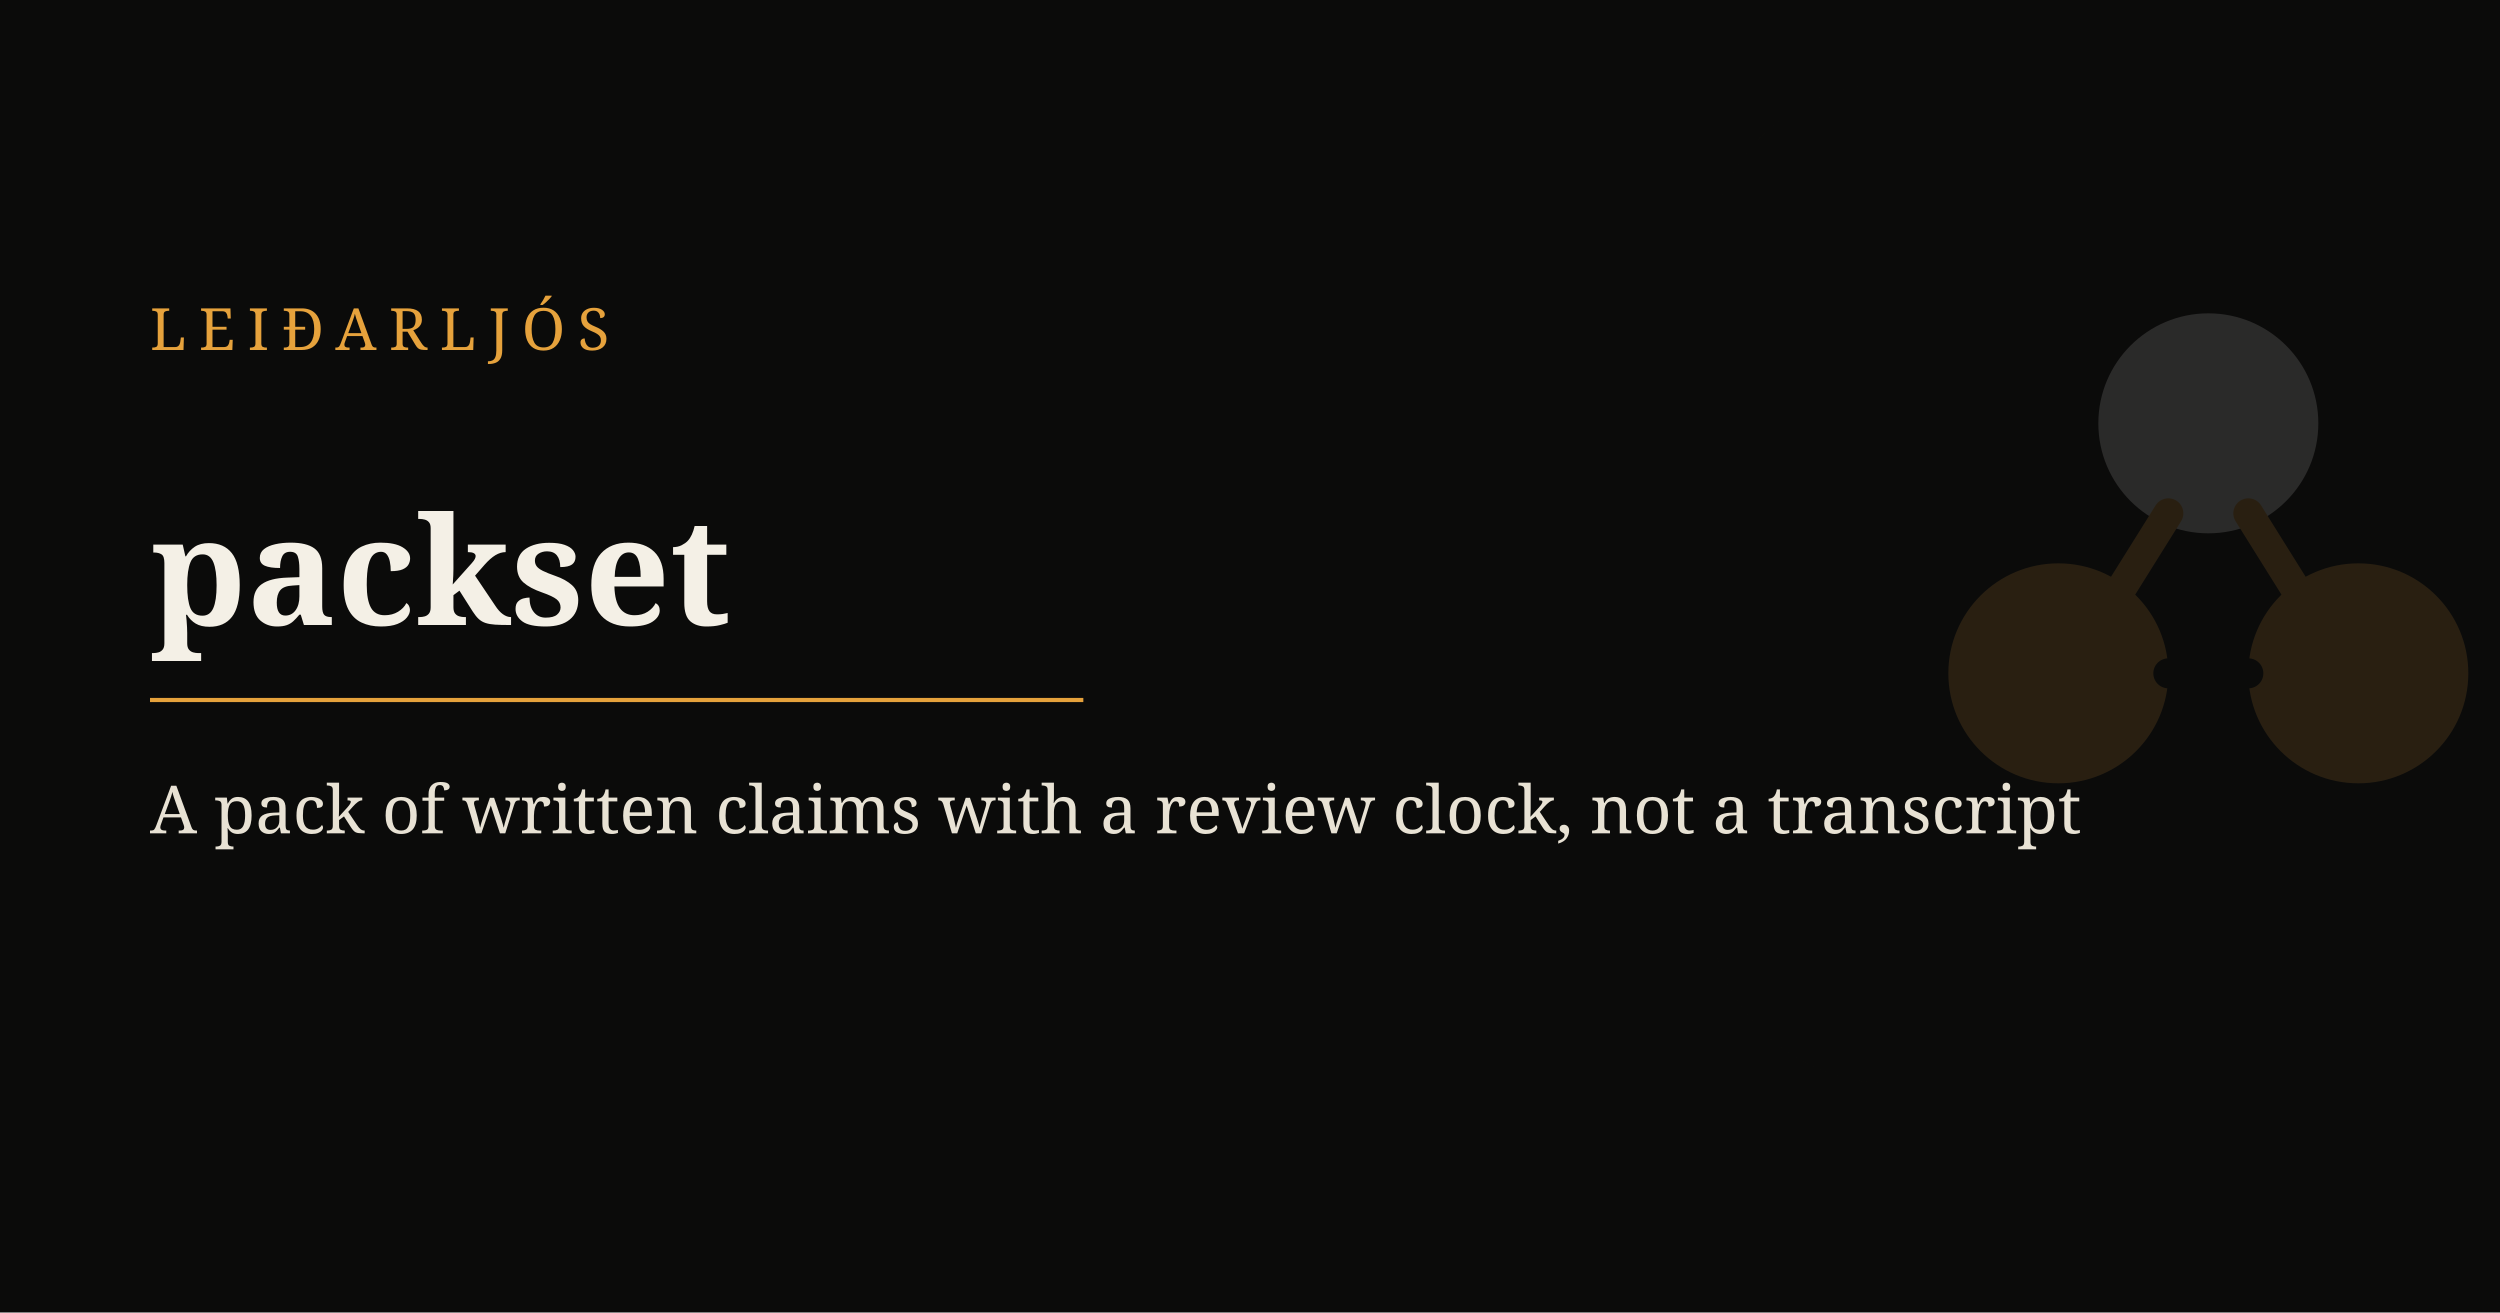
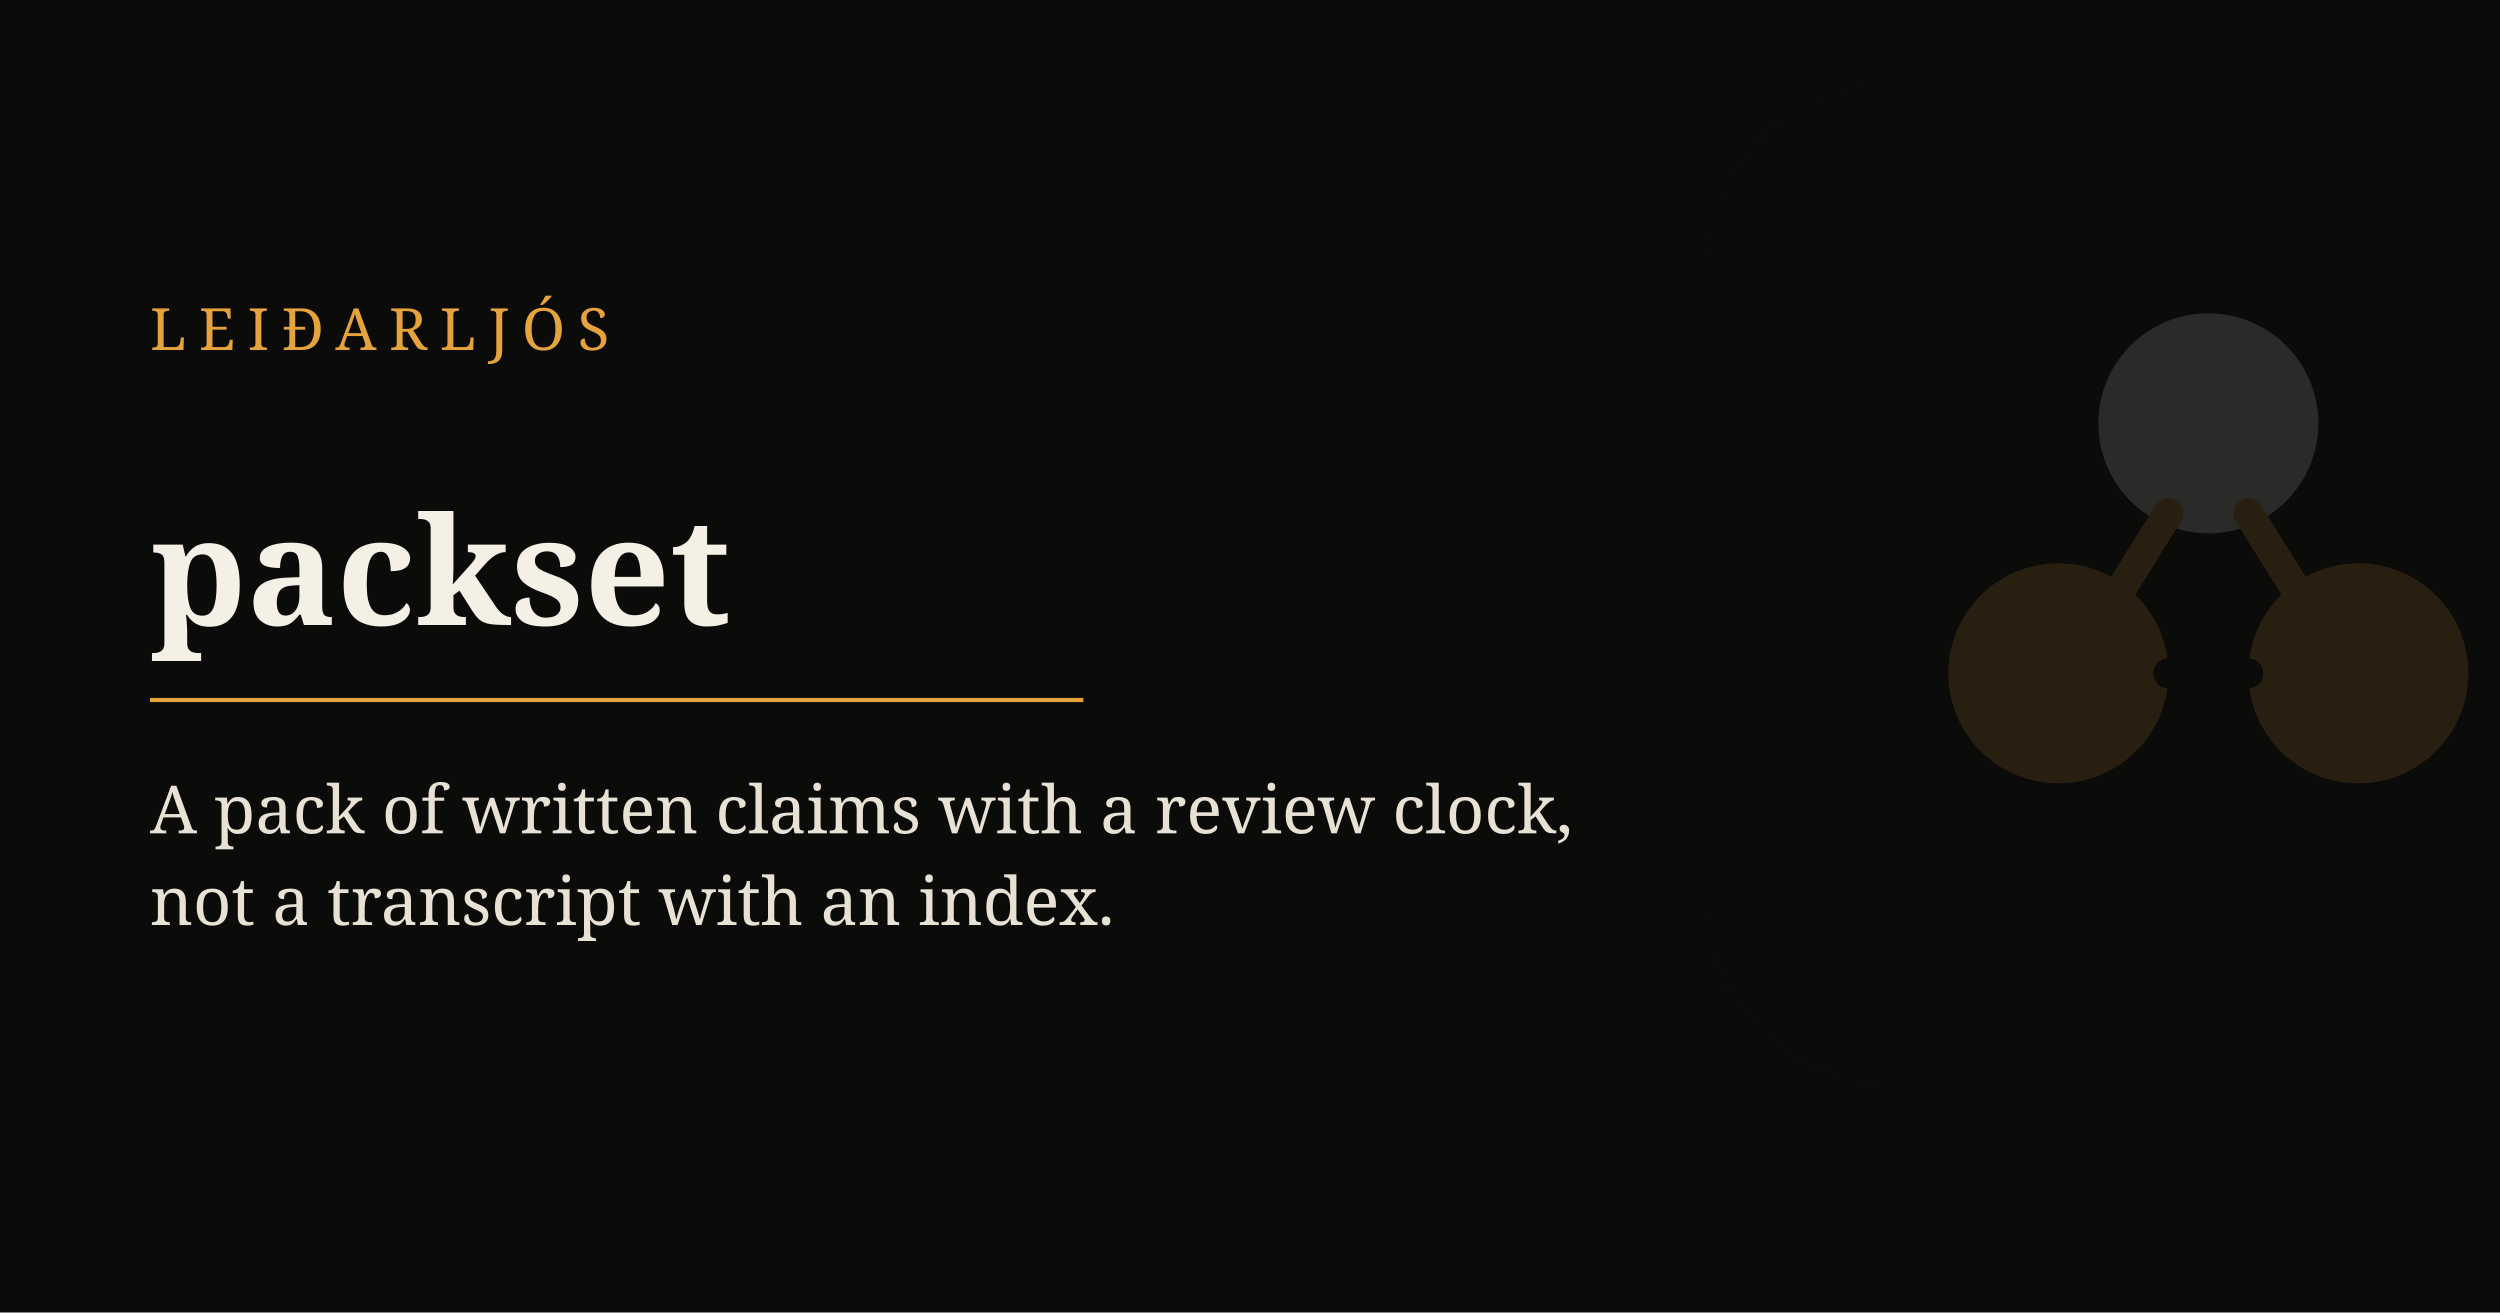
- <svg xmlns="http://www.w3.org/2000/svg" viewBox="0 0 1200 630" role="img" aria-label="packset. A pack of written claims with a review clock, not a transcript.">
+ <svg xmlns="http://www.w3.org/2000/svg" viewBox="0 0 1200 630" role="img" aria-label="packset. A pack of written claims with a review clock, not a transcript with an index.">
  <rect width="1200" height="630" fill="#0B0B0A" />
  <g opacity="0.14" transform="translate(820 40) scale(2.4)">
    <rect width="200" height="200" rx="36" fill="#0B0B0A" />
    <circle cx="70" cy="118" r="22" fill="#E6A23C" />
    <circle cx="130" cy="118" r="22" fill="#E6A23C" />
    <circle cx="100" cy="68" r="22" fill="#F4F0E6" />
    <path d="M82 102 L92 86" stroke="#E6A23C" stroke-width="6" stroke-linecap="round" />
    <path d="M118 102 L108 86" stroke="#E6A23C" stroke-width="6" stroke-linecap="round" />
    <path d="M92 118 H108" stroke="#0B0B0A" stroke-width="6" stroke-linecap="round" />
  </g>
  <text x="72" y="168" font-family="Georgia, 'Iowan Old Style', serif" font-size="28" fill="#E6A23C" letter-spacing="6">LEIÐARLJÓS</text>
  <text x="72" y="300" font-family="Georgia, 'Iowan Old Style', serif" font-size="72" font-weight="600" fill="#F4F0E6">packset</text>
  <line x1="72" y1="336" x2="520" y2="336" stroke="#E6A23C" stroke-width="2" />
-   <text x="72" y="400" font-family="Georgia, 'Iowan Old Style', serif" font-size="32" fill="#E8E2D4">A pack of written claims with a review clock, not a transcript</text>
+   <text x="72" y="400" font-family="Georgia, 'Iowan Old Style', serif" font-size="32" fill="#E8E2D4">A pack of written claims with a review clock,</text>
+   <text x="72" y="444" font-family="Georgia, 'Iowan Old Style', serif" font-size="32" fill="#E8E2D4">not a transcript with an index.</text>
</svg>
